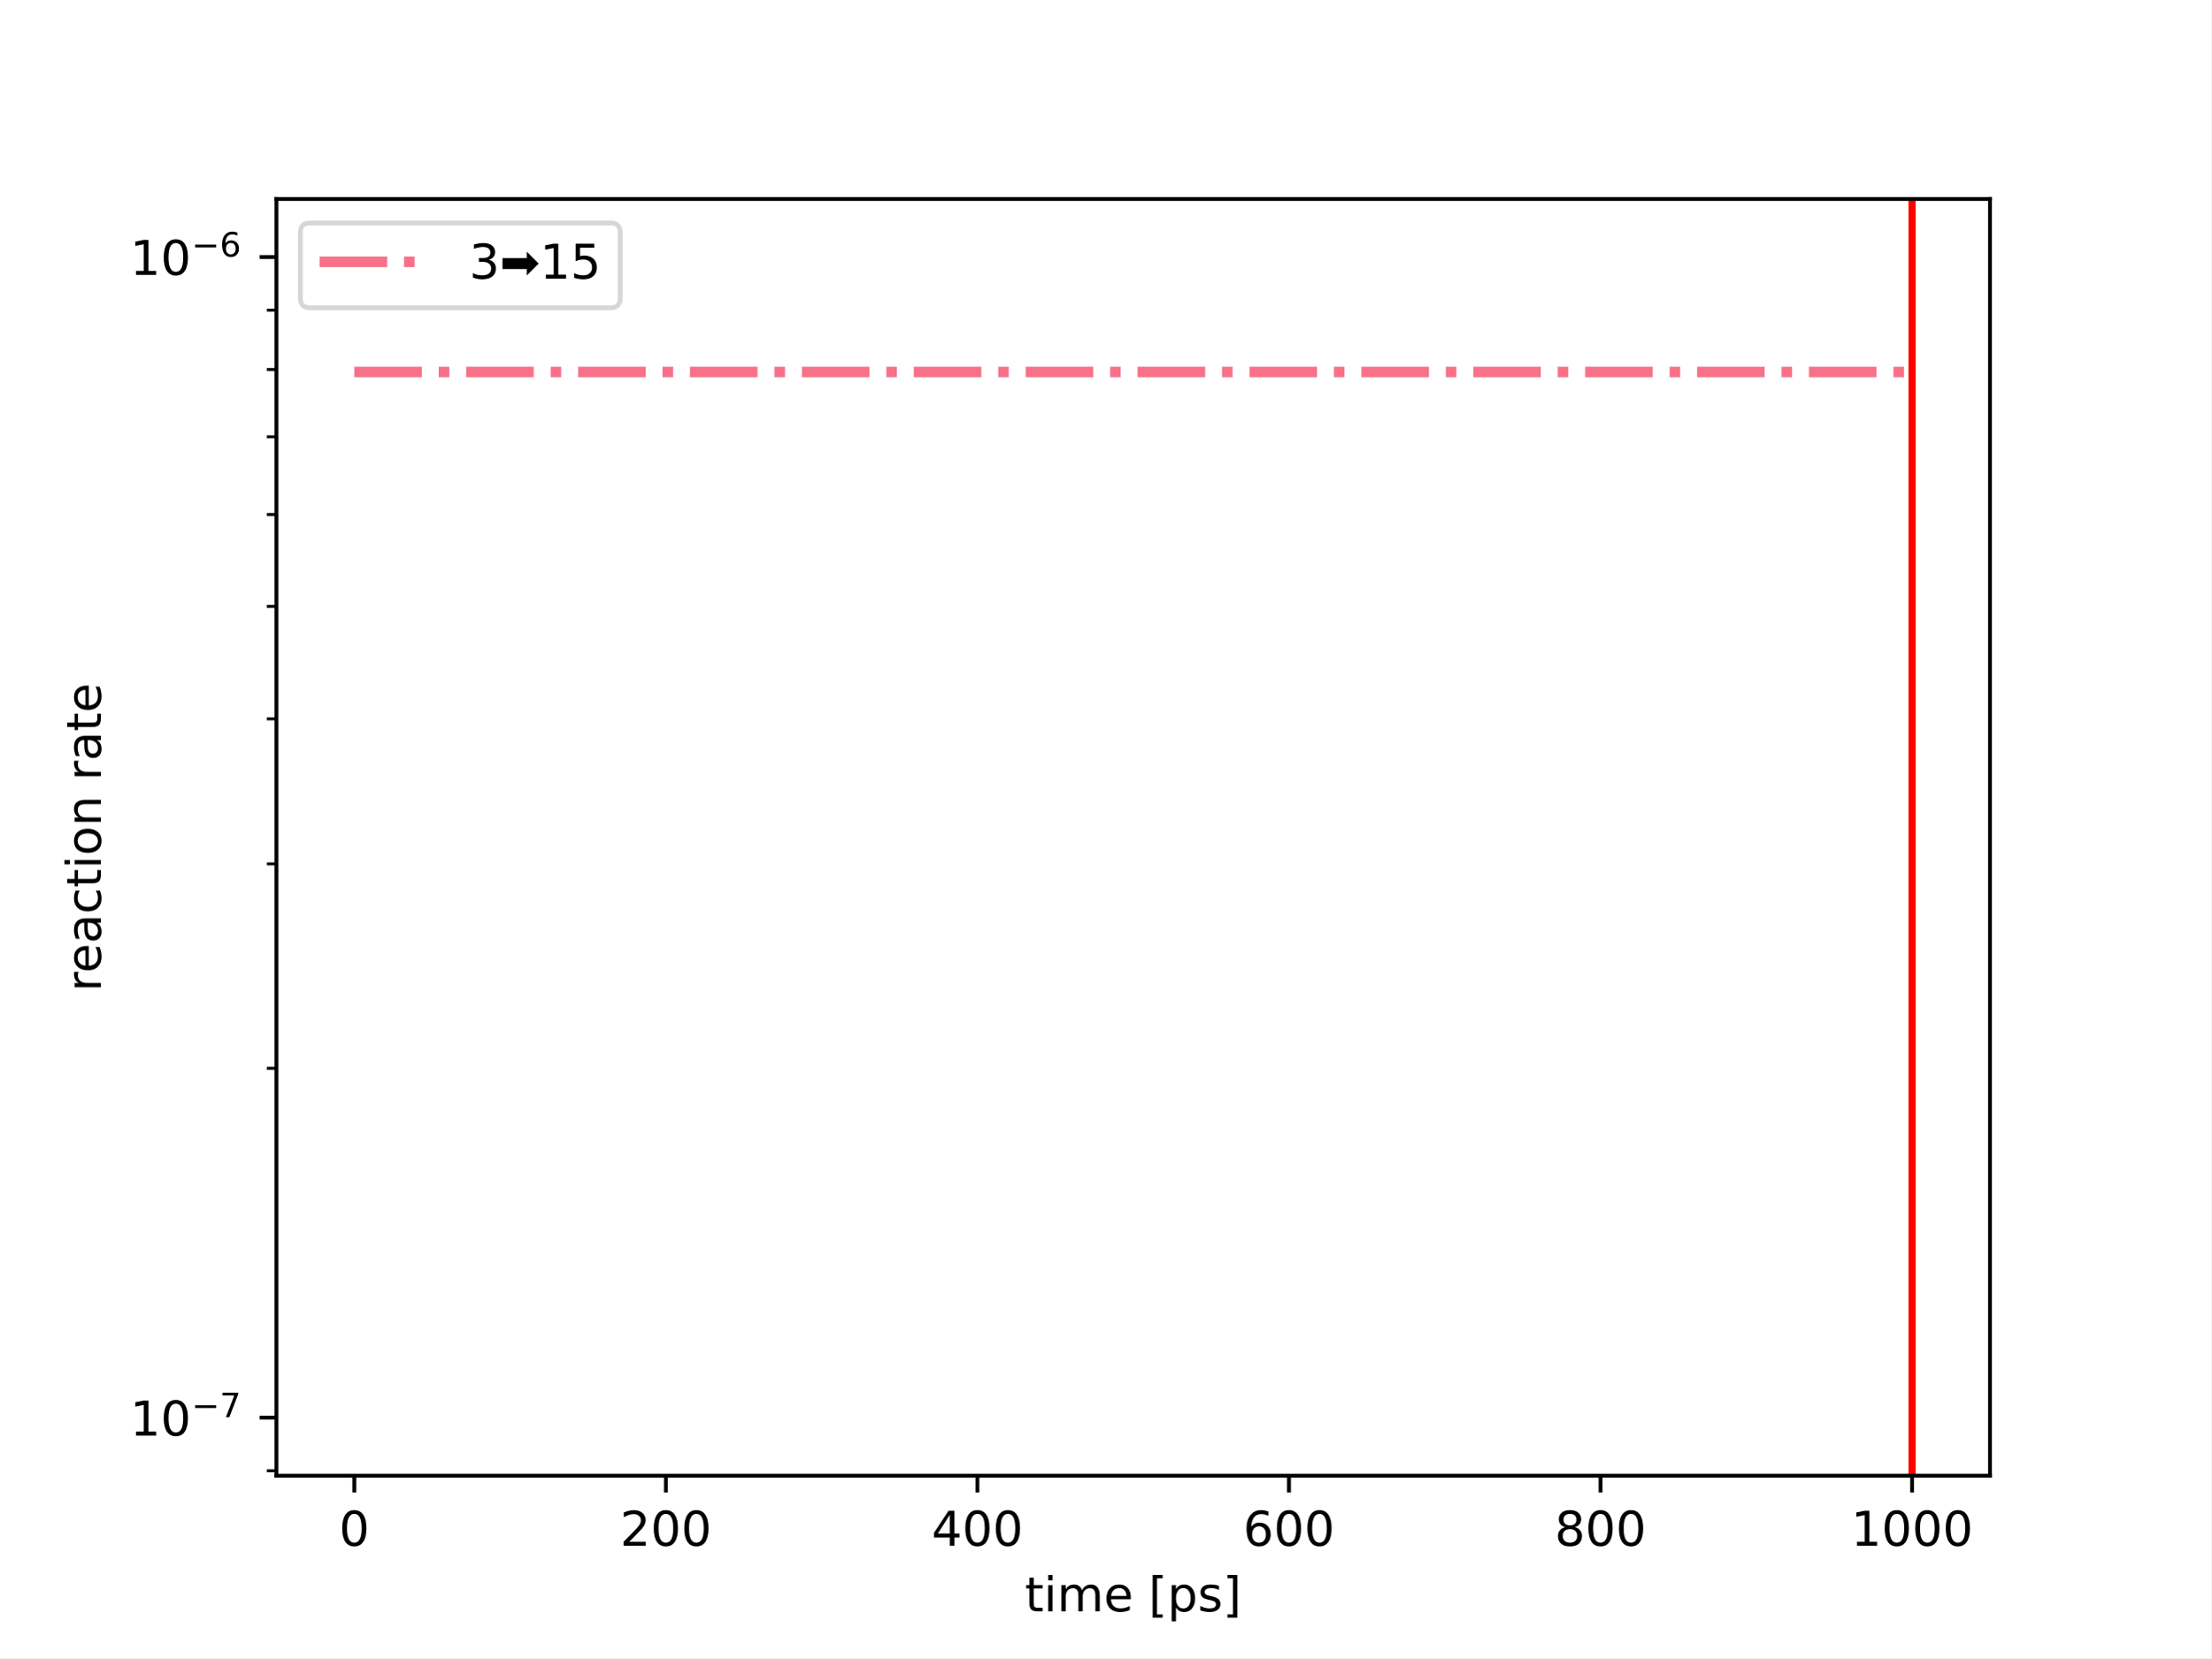
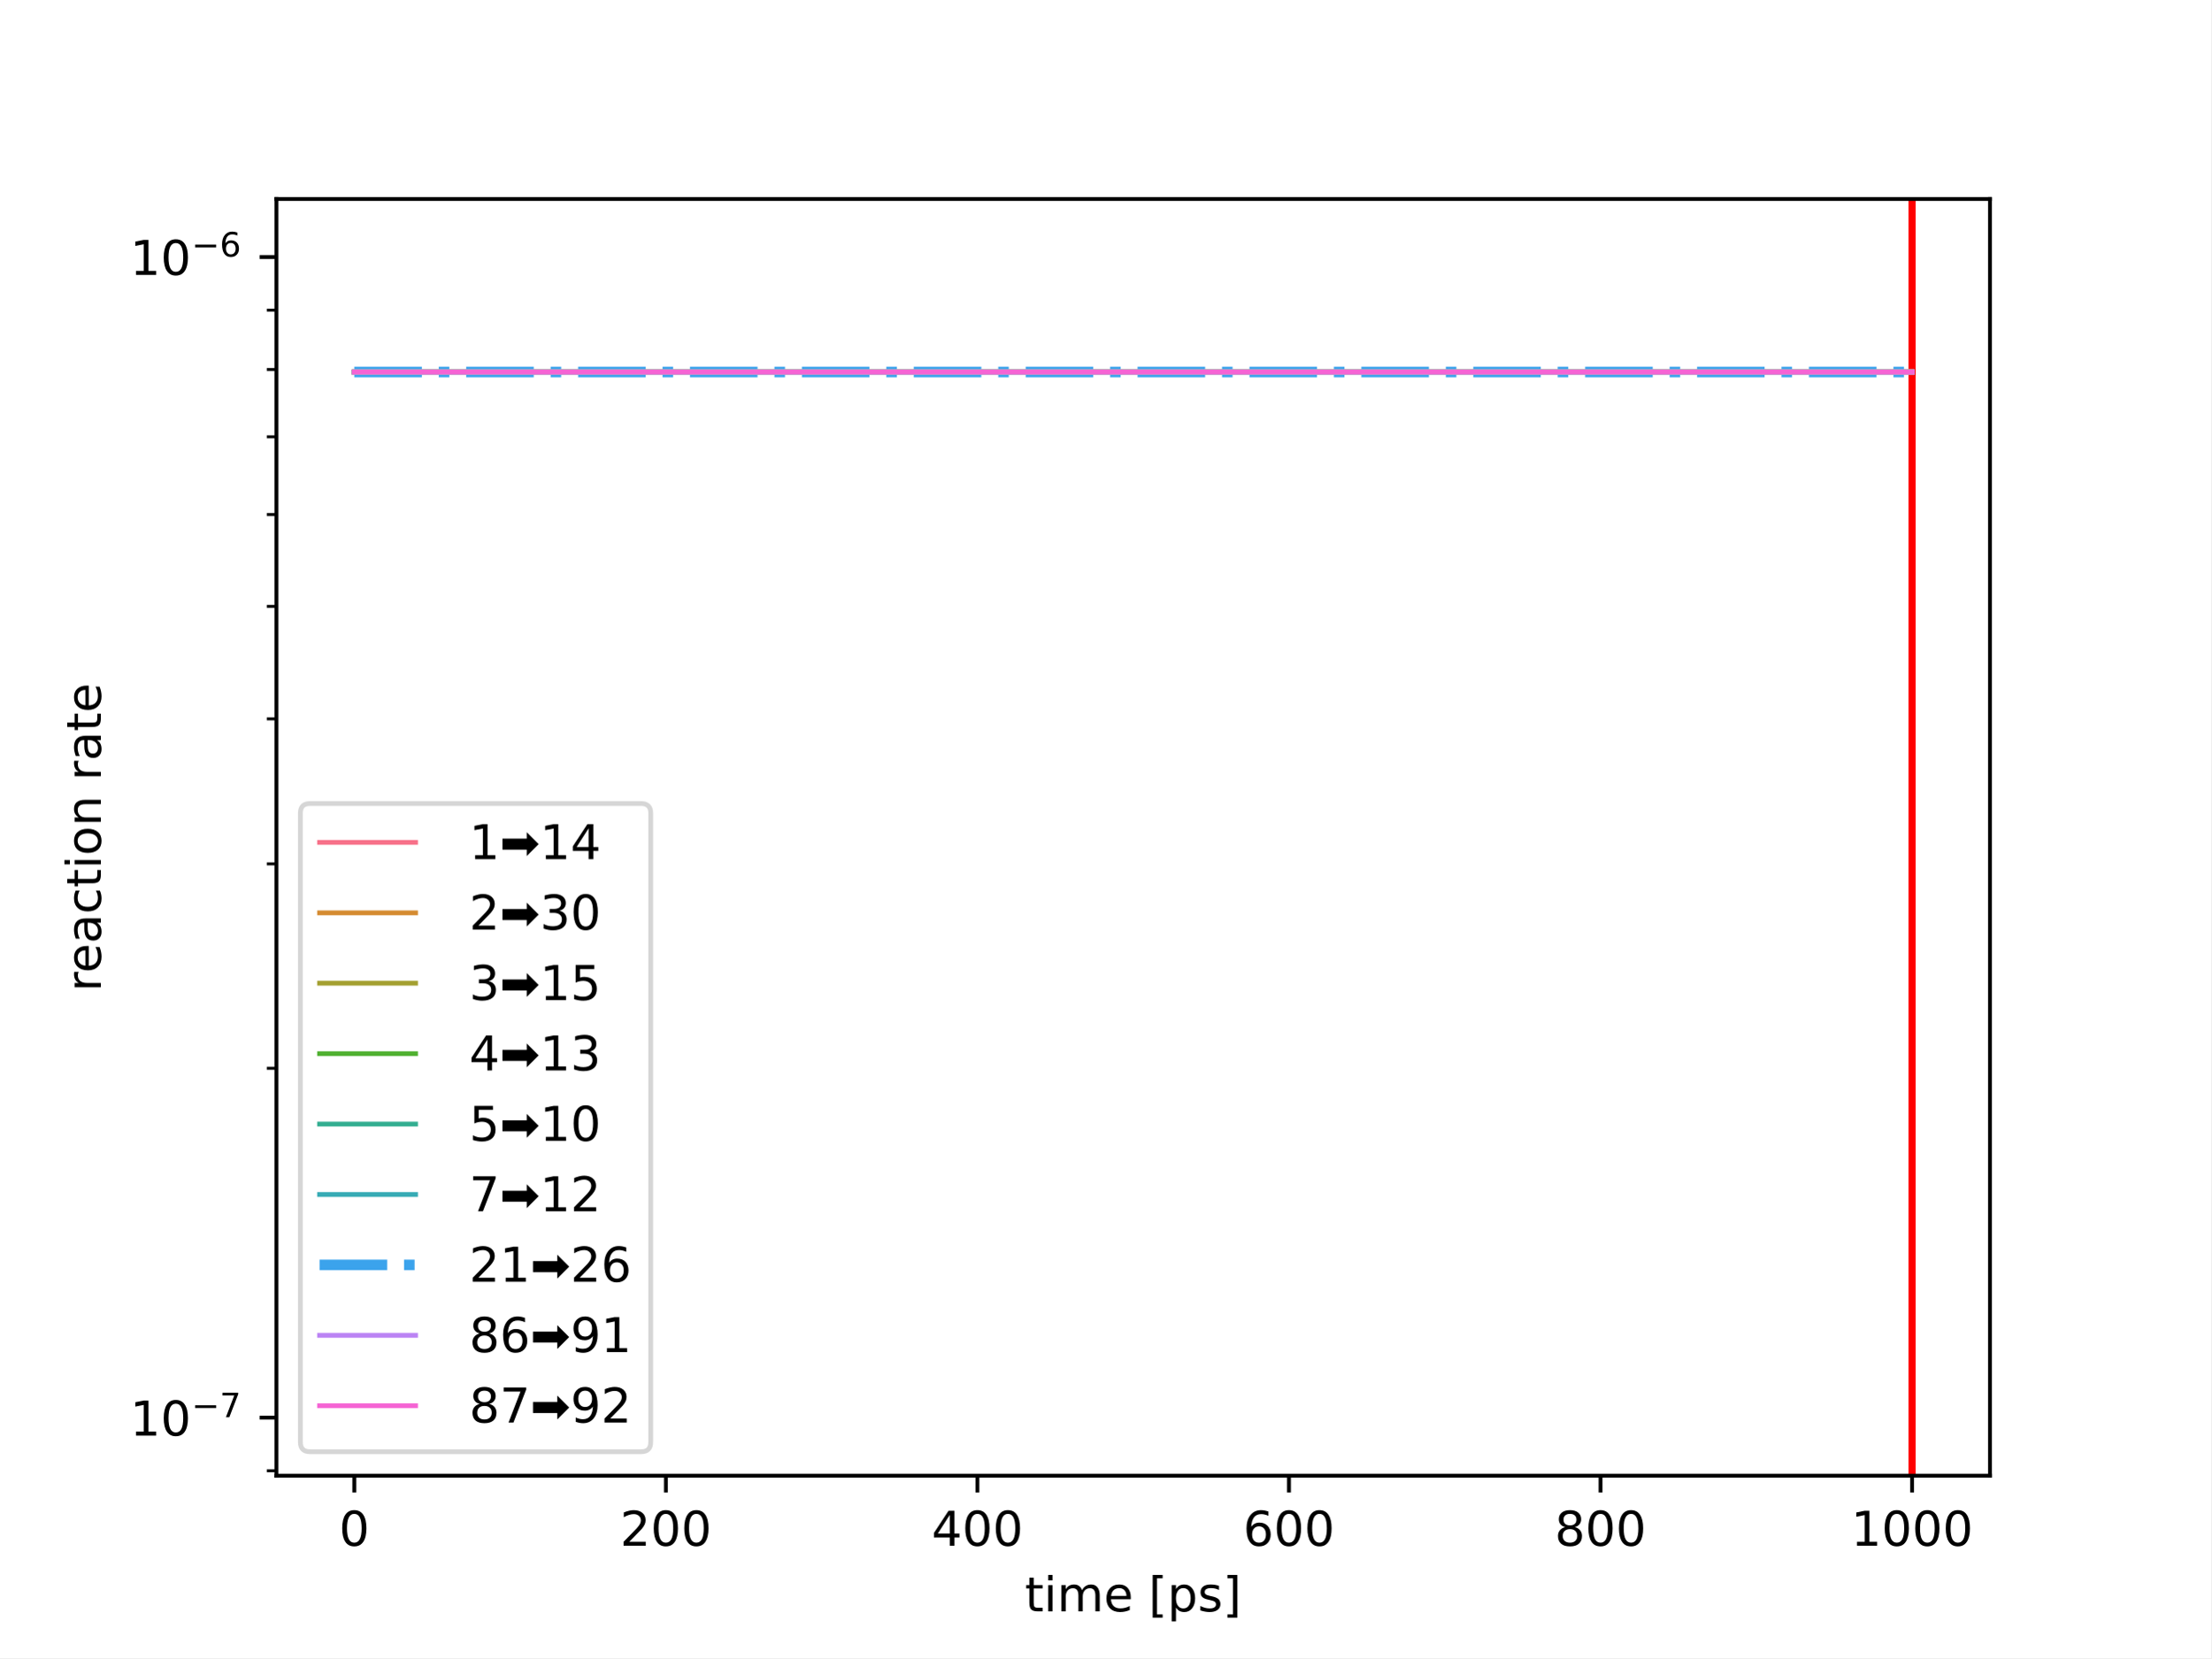
<svg xmlns="http://www.w3.org/2000/svg" xmlns:xlink="http://www.w3.org/1999/xlink" width="460.8pt" height="345.6pt" viewBox="0 0 460.8 345.6" version="1.1">
  <defs>
    <style type="text/css">*{stroke-linejoin: round; stroke-linecap: butt}</style>
  </defs>
  <g id="figure_1">
    <g id="patch_1">
      <path d="M 0 345.6  L 460.8 345.6  L 460.8 0  L 0 0  z " style="fill: #ffffff" />
    </g>
    <g id="axes_1">
      <g id="patch_2">
        <path d="M 57.6 307.584  L 414.72 307.584  L 414.72 41.472  L 57.6 41.472  z " style="fill: #ffffff" />
      </g>
      <g id="matplotlib.axis_1">
        <g id="xtick_1">
          <g id="line2d_1">
            <defs>
-               <path id="m9e61a67ea8" d="M 0 0  L 0 3.5  " style="stroke: #000000; stroke-width: 0.8" />
-             </defs>
-             <g>
-               <use xlink:href="#m9e61a67ea8" x="73.833" y="307.584" style="stroke: #000000; stroke-width: 0.8" />
+               <path id="m4d1b1541b7" d="M 0 0  L 0 3.5  " style="stroke: #000000; stroke-width: 0.8" />
+             </defs>
+             <g>
+               <use xlink:href="#m4d1b1541b7" x="73.833" y="307.584" style="stroke: #000000; stroke-width: 0.8" />
            </g>
          </g>
          <g id="text_1">
            <g transform="translate(70.65148 322.1824) scale(0.1 -0.1)">
              <defs>
                <path id="DejaVuSans-30" d="M 2034 4250  Q 1547 4250 1301 3770  Q 1056 3291 1056 2328  Q 1056 1369 1301 889  Q 1547 409 2034 409  Q 2525 409 2770 889  Q 3016 1369 3016 2328  Q 3016 3291 2770 3770  Q 2525 4250 2034 4250  z M 2034 4750  Q 2819 4750 3233 4129  Q 3647 3509 3647 2328  Q 3647 1150 3233 529  Q 2819 -91 2034 -91  Q 1250 -91 836 529  Q 422 1150 422 2328  Q 422 3509 836 4129  Q 1250 4750 2034 4750  z " transform="scale(0.015625)" />
              </defs>
              <use xlink:href="#DejaVuSans-30" />
            </g>
          </g>
        </g>
        <g id="xtick_2">
          <g id="line2d_2">
            <g>
-               <use xlink:href="#m9e61a67ea8" x="138.764" y="307.584" style="stroke: #000000; stroke-width: 0.8" />
+               <use xlink:href="#m4d1b1541b7" x="138.764" y="307.584" style="stroke: #000000; stroke-width: 0.8" />
            </g>
          </g>
          <g id="text_2">
            <g transform="translate(129.2199 322.1824) scale(0.1 -0.1)">
              <defs>
                <path id="DejaVuSans-32" d="M 1228 531  L 3431 531  L 3431 0  L 469 0  L 469 531  Q 828 903 1448 1529  Q 2069 2156 2228 2338  Q 2531 2678 2651 2914  Q 2772 3150 2772 3378  Q 2772 3750 2511 3984  Q 2250 4219 1831 4219  Q 1534 4219 1204 4116  Q 875 4013 500 3803  L 500 4441  Q 881 4594 1212 4672  Q 1544 4750 1819 4750  Q 2544 4750 2975 4387  Q 3406 4025 3406 3419  Q 3406 3131 3298 2873  Q 3191 2616 2906 2266  Q 2828 2175 2409 1742  Q 1991 1309 1228 531  z " transform="scale(0.015625)" />
              </defs>
              <use xlink:href="#DejaVuSans-32" />
              <use xlink:href="#DejaVuSans-30" x="63.623" />
              <use xlink:href="#DejaVuSans-30" x="127.246" />
            </g>
          </g>
        </g>
        <g id="xtick_3">
          <g id="line2d_3">
            <g>
-               <use xlink:href="#m9e61a67ea8" x="203.695" y="307.584" style="stroke: #000000; stroke-width: 0.8" />
+               <use xlink:href="#m4d1b1541b7" x="203.695" y="307.584" style="stroke: #000000; stroke-width: 0.8" />
            </g>
          </g>
          <g id="text_3">
            <g transform="translate(194.1508 322.1824) scale(0.1 -0.1)">
              <defs>
                <path id="DejaVuSans-34" d="M 2419 4116  L 825 1625  L 2419 1625  L 2419 4116  z M 2253 4666  L 3047 4666  L 3047 1625  L 3713 1625  L 3713 1100  L 3047 1100  L 3047 0  L 2419 0  L 2419 1100  L 313 1100  L 313 1709  L 2253 4666  z " transform="scale(0.015625)" />
              </defs>
              <use xlink:href="#DejaVuSans-34" />
              <use xlink:href="#DejaVuSans-30" x="63.623" />
              <use xlink:href="#DejaVuSans-30" x="127.246" />
            </g>
          </g>
        </g>
        <g id="xtick_4">
          <g id="line2d_4">
            <g>
-               <use xlink:href="#m9e61a67ea8" x="268.625" y="307.584" style="stroke: #000000; stroke-width: 0.8" />
+               <use xlink:href="#m4d1b1541b7" x="268.625" y="307.584" style="stroke: #000000; stroke-width: 0.8" />
            </g>
          </g>
          <g id="text_4">
            <g transform="translate(259.0817 322.1824) scale(0.1 -0.1)">
              <defs>
                <path id="DejaVuSans-36" d="M 2113 2584  Q 1688 2584 1439 2293  Q 1191 2003 1191 1497  Q 1191 994 1439 701  Q 1688 409 2113 409  Q 2538 409 2786 701  Q 3034 994 3034 1497  Q 3034 2003 2786 2293  Q 2538 2584 2113 2584  z M 3366 4563  L 3366 3988  Q 3128 4100 2886 4159  Q 2644 4219 2406 4219  Q 1781 4219 1451 3797  Q 1122 3375 1075 2522  Q 1259 2794 1537 2939  Q 1816 3084 2150 3084  Q 2853 3084 3261 2657  Q 3669 2231 3669 1497  Q 3669 778 3244 343  Q 2819 -91 2113 -91  Q 1303 -91 875 529  Q 447 1150 447 2328  Q 447 3434 972 4092  Q 1497 4750 2381 4750  Q 2619 4750 2861 4703  Q 3103 4656 3366 4563  z " transform="scale(0.015625)" />
              </defs>
              <use xlink:href="#DejaVuSans-36" />
              <use xlink:href="#DejaVuSans-30" x="63.623" />
              <use xlink:href="#DejaVuSans-30" x="127.246" />
            </g>
          </g>
        </g>
        <g id="xtick_5">
          <g id="line2d_5">
            <g>
-               <use xlink:href="#m9e61a67ea8" x="333.556" y="307.584" style="stroke: #000000; stroke-width: 0.8" />
+               <use xlink:href="#m4d1b1541b7" x="333.556" y="307.584" style="stroke: #000000; stroke-width: 0.8" />
            </g>
          </g>
          <g id="text_5">
            <g transform="translate(324.0126 322.1824) scale(0.1 -0.1)">
              <defs>
                <path id="DejaVuSans-38" d="M 2034 2216  Q 1584 2216 1326 1975  Q 1069 1734 1069 1313  Q 1069 891 1326 650  Q 1584 409 2034 409  Q 2484 409 2743 651  Q 3003 894 3003 1313  Q 3003 1734 2745 1975  Q 2488 2216 2034 2216  z M 1403 2484  Q 997 2584 770 2862  Q 544 3141 544 3541  Q 544 4100 942 4425  Q 1341 4750 2034 4750  Q 2731 4750 3128 4425  Q 3525 4100 3525 3541  Q 3525 3141 3298 2862  Q 3072 2584 2669 2484  Q 3125 2378 3379 2068  Q 3634 1759 3634 1313  Q 3634 634 3220 271  Q 2806 -91 2034 -91  Q 1263 -91 848 271  Q 434 634 434 1313  Q 434 1759 690 2068  Q 947 2378 1403 2484  z M 1172 3481  Q 1172 3119 1398 2916  Q 1625 2713 2034 2713  Q 2441 2713 2670 2916  Q 2900 3119 2900 3481  Q 2900 3844 2670 4047  Q 2441 4250 2034 4250  Q 1625 4250 1398 4047  Q 1172 3844 1172 3481  z " transform="scale(0.015625)" />
              </defs>
              <use xlink:href="#DejaVuSans-38" />
              <use xlink:href="#DejaVuSans-30" x="63.623" />
              <use xlink:href="#DejaVuSans-30" x="127.246" />
            </g>
          </g>
        </g>
        <g id="xtick_6">
          <g id="line2d_6">
            <g>
-               <use xlink:href="#m9e61a67ea8" x="398.487" y="307.584" style="stroke: #000000; stroke-width: 0.8" />
+               <use xlink:href="#m4d1b1541b7" x="398.487" y="307.584" style="stroke: #000000; stroke-width: 0.8" />
            </g>
          </g>
          <g id="text_6">
            <g transform="translate(385.7623 322.1824) scale(0.1 -0.1)">
              <defs>
                <path id="DejaVuSans-31" d="M 794 531  L 1825 531  L 1825 4091  L 703 3866  L 703 4441  L 1819 4666  L 2450 4666  L 2450 531  L 3481 531  L 3481 0  L 794 0  L 794 531  z " transform="scale(0.015625)" />
              </defs>
              <use xlink:href="#DejaVuSans-31" />
              <use xlink:href="#DejaVuSans-30" x="63.623" />
              <use xlink:href="#DejaVuSans-30" x="127.246" />
              <use xlink:href="#DejaVuSans-30" x="190.869" />
            </g>
          </g>
        </g>
        <g id="text_7">
          <g transform="translate(213.5944 335.8606) scale(0.1 -0.1)">
            <defs>
              <path id="DejaVuSans-74" d="M 1172 4494  L 1172 3500  L 2356 3500  L 2356 3053  L 1172 3053  L 1172 1153  Q 1172 725 1289 603  Q 1406 481 1766 481  L 2356 481  L 2356 0  L 1766 0  Q 1100 0 847 248  Q 594 497 594 1153  L 594 3053  L 172 3053  L 172 3500  L 594 3500  L 594 4494  L 1172 4494  z " transform="scale(0.015625)" />
              <path id="DejaVuSans-69" d="M 603 3500  L 1178 3500  L 1178 0  L 603 0  L 603 3500  z M 603 4863  L 1178 4863  L 1178 4134  L 603 4134  L 603 4863  z " transform="scale(0.015625)" />
              <path id="DejaVuSans-6d" d="M 3328 2828  Q 3544 3216 3844 3400  Q 4144 3584 4550 3584  Q 5097 3584 5394 3201  Q 5691 2819 5691 2113  L 5691 0  L 5113 0  L 5113 2094  Q 5113 2597 4934 2840  Q 4756 3084 4391 3084  Q 3944 3084 3684 2787  Q 3425 2491 3425 1978  L 3425 0  L 2847 0  L 2847 2094  Q 2847 2600 2669 2842  Q 2491 3084 2119 3084  Q 1678 3084 1418 2786  Q 1159 2488 1159 1978  L 1159 0  L 581 0  L 581 3500  L 1159 3500  L 1159 2956  Q 1356 3278 1631 3431  Q 1906 3584 2284 3584  Q 2666 3584 2933 3390  Q 3200 3197 3328 2828  z " transform="scale(0.015625)" />
              <path id="DejaVuSans-65" d="M 3597 1894  L 3597 1613  L 953 1613  Q 991 1019 1311 708  Q 1631 397 2203 397  Q 2534 397 2845 478  Q 3156 559 3463 722  L 3463 178  Q 3153 47 2828 -22  Q 2503 -91 2169 -91  Q 1331 -91 842 396  Q 353 884 353 1716  Q 353 2575 817 3079  Q 1281 3584 2069 3584  Q 2775 3584 3186 3129  Q 3597 2675 3597 1894  z M 3022 2063  Q 3016 2534 2758 2815  Q 2500 3097 2075 3097  Q 1594 3097 1305 2825  Q 1016 2553 972 2059  L 3022 2063  z " transform="scale(0.015625)" />
              <path id="DejaVuSans-20" transform="scale(0.015625)" />
              <path id="DejaVuSans-5b" d="M 550 4863  L 1875 4863  L 1875 4416  L 1125 4416  L 1125 -397  L 1875 -397  L 1875 -844  L 550 -844  L 550 4863  z " transform="scale(0.015625)" />
              <path id="DejaVuSans-70" d="M 1159 525  L 1159 -1331  L 581 -1331  L 581 3500  L 1159 3500  L 1159 2969  Q 1341 3281 1617 3432  Q 1894 3584 2278 3584  Q 2916 3584 3314 3078  Q 3713 2572 3713 1747  Q 3713 922 3314 415  Q 2916 -91 2278 -91  Q 1894 -91 1617 61  Q 1341 213 1159 525  z M 3116 1747  Q 3116 2381 2855 2742  Q 2594 3103 2138 3103  Q 1681 3103 1420 2742  Q 1159 2381 1159 1747  Q 1159 1113 1420 752  Q 1681 391 2138 391  Q 2594 391 2855 752  Q 3116 1113 3116 1747  z " transform="scale(0.015625)" />
              <path id="DejaVuSans-73" d="M 2834 3397  L 2834 2853  Q 2591 2978 2328 3040  Q 2066 3103 1784 3103  Q 1356 3103 1142 2972  Q 928 2841 928 2578  Q 928 2378 1081 2264  Q 1234 2150 1697 2047  L 1894 2003  Q 2506 1872 2764 1633  Q 3022 1394 3022 966  Q 3022 478 2636 193  Q 2250 -91 1575 -91  Q 1294 -91 989 -36  Q 684 19 347 128  L 347 722  Q 666 556 975 473  Q 1284 391 1588 391  Q 1994 391 2212 530  Q 2431 669 2431 922  Q 2431 1156 2273 1281  Q 2116 1406 1581 1522  L 1381 1569  Q 847 1681 609 1914  Q 372 2147 372 2553  Q 372 3047 722 3315  Q 1072 3584 1716 3584  Q 2034 3584 2315 3537  Q 2597 3491 2834 3397  z " transform="scale(0.015625)" />
              <path id="DejaVuSans-5d" d="M 1947 4863  L 1947 -844  L 622 -844  L 622 -397  L 1369 -397  L 1369 4416  L 622 4416  L 622 4863  L 1947 4863  z " transform="scale(0.015625)" />
            </defs>
            <use xlink:href="#DejaVuSans-74" />
            <use xlink:href="#DejaVuSans-69" x="39.209" />
            <use xlink:href="#DejaVuSans-6d" x="66.992" />
            <use xlink:href="#DejaVuSans-65" x="164.404" />
            <use xlink:href="#DejaVuSans-20" x="225.928" />
            <use xlink:href="#DejaVuSans-5b" x="257.715" />
            <use xlink:href="#DejaVuSans-70" x="296.729" />
            <use xlink:href="#DejaVuSans-73" x="360.205" />
            <use xlink:href="#DejaVuSans-5d" x="412.305" />
          </g>
        </g>
      </g>
      <g id="matplotlib.axis_2">
        <g id="ytick_1">
          <g id="line2d_7">
            <defs>
-               <path id="m6cdfa44622" d="M 0 0  L -3.5 0  " style="stroke: #000000; stroke-width: 0.8" />
-             </defs>
-             <g>
-               <use xlink:href="#m6cdfa44622" x="57.6" y="295.488" style="stroke: #000000; stroke-width: 0.8" />
+               <path id="m9e77650ca7" d="M 0 0  L -3.5 0  " style="stroke: #000000; stroke-width: 0.8" />
+             </defs>
+             <g>
+               <use xlink:href="#m9e77650ca7" x="57.6" y="295.488" style="stroke: #000000; stroke-width: 0.8" />
            </g>
          </g>
          <g id="text_8">
            <g transform="translate(27.1 299.2872) scale(0.1 -0.1)">
              <defs>
                <path id="DejaVuSans-2212" d="M 678 2272  L 4684 2272  L 4684 1741  L 678 1741  L 678 2272  z " transform="scale(0.015625)" />
                <path id="DejaVuSans-37" d="M 525 4666  L 3525 4666  L 3525 4397  L 1831 0  L 1172 0  L 2766 4134  L 525 4134  L 525 4666  z " transform="scale(0.015625)" />
              </defs>
              <use xlink:href="#DejaVuSans-31" transform="translate(0 0.684375)" />
              <use xlink:href="#DejaVuSans-30" transform="translate(63.62305 0.684375)" />
              <use xlink:href="#DejaVuSans-2212" transform="translate(128.2031 38.96563) scale(0.7)" />
              <use xlink:href="#DejaVuSans-37" transform="translate(186.8555 38.96563) scale(0.7)" />
            </g>
          </g>
        </g>
        <g id="ytick_2">
          <g id="line2d_8">
            <g>
-               <use xlink:href="#m6cdfa44622" x="57.6" y="53.568" style="stroke: #000000; stroke-width: 0.8" />
+               <use xlink:href="#m9e77650ca7" x="57.6" y="53.568" style="stroke: #000000; stroke-width: 0.8" />
            </g>
          </g>
          <g id="text_9">
            <g transform="translate(27.1 57.36722) scale(0.1 -0.1)">
              <use xlink:href="#DejaVuSans-31" transform="translate(0 0.765625)" />
              <use xlink:href="#DejaVuSans-30" transform="translate(63.62305 0.765625)" />
              <use xlink:href="#DejaVuSans-2212" transform="translate(128.2031 39.04688) scale(0.7)" />
              <use xlink:href="#DejaVuSans-36" transform="translate(186.8555 39.04688) scale(0.7)" />
            </g>
          </g>
        </g>
        <g id="ytick_3">
          <g id="line2d_9">
            <defs>
-               <path id="m84ebb4e726" d="M 0 0  L -2 0  " style="stroke: #000000; stroke-width: 0.6" />
-             </defs>
-             <g>
-               <use xlink:href="#m84ebb4e726" x="57.6" y="306.558" style="stroke: #000000; stroke-width: 0.6" />
+               <path id="mbdded9f722" d="M 0 0  L -2 0  " style="stroke: #000000; stroke-width: 0.6" />
+             </defs>
+             <g>
+               <use xlink:href="#mbdded9f722" x="57.6" y="306.558" style="stroke: #000000; stroke-width: 0.6" />
            </g>
          </g>
        </g>
        <g id="ytick_4">
          <g id="line2d_10">
            <g>
-               <use xlink:href="#m84ebb4e726" x="57.6" y="222.663" style="stroke: #000000; stroke-width: 0.6" />
+               <use xlink:href="#mbdded9f722" x="57.6" y="222.663" style="stroke: #000000; stroke-width: 0.6" />
            </g>
          </g>
        </g>
        <g id="ytick_5">
          <g id="line2d_11">
            <g>
-               <use xlink:href="#m84ebb4e726" x="57.6" y="180.063" style="stroke: #000000; stroke-width: 0.6" />
+               <use xlink:href="#mbdded9f722" x="57.6" y="180.063" style="stroke: #000000; stroke-width: 0.6" />
            </g>
          </g>
        </g>
        <g id="ytick_6">
          <g id="line2d_12">
            <g>
-               <use xlink:href="#m84ebb4e726" x="57.6" y="149.838" style="stroke: #000000; stroke-width: 0.6" />
+               <use xlink:href="#mbdded9f722" x="57.6" y="149.838" style="stroke: #000000; stroke-width: 0.6" />
            </g>
          </g>
        </g>
        <g id="ytick_7">
          <g id="line2d_13">
            <g>
-               <use xlink:href="#m84ebb4e726" x="57.6" y="126.393" style="stroke: #000000; stroke-width: 0.6" />
+               <use xlink:href="#mbdded9f722" x="57.6" y="126.393" style="stroke: #000000; stroke-width: 0.6" />
            </g>
          </g>
        </g>
        <g id="ytick_8">
          <g id="line2d_14">
            <g>
-               <use xlink:href="#m84ebb4e726" x="57.6" y="107.238" style="stroke: #000000; stroke-width: 0.6" />
+               <use xlink:href="#mbdded9f722" x="57.6" y="107.238" style="stroke: #000000; stroke-width: 0.6" />
            </g>
          </g>
        </g>
        <g id="ytick_9">
          <g id="line2d_15">
            <g>
-               <use xlink:href="#m84ebb4e726" x="57.6" y="91.042" style="stroke: #000000; stroke-width: 0.6" />
+               <use xlink:href="#mbdded9f722" x="57.6" y="91.042" style="stroke: #000000; stroke-width: 0.6" />
            </g>
          </g>
        </g>
        <g id="ytick_10">
          <g id="line2d_16">
            <g>
-               <use xlink:href="#m84ebb4e726" x="57.6" y="77.012" style="stroke: #000000; stroke-width: 0.6" />
+               <use xlink:href="#mbdded9f722" x="57.6" y="77.012" style="stroke: #000000; stroke-width: 0.6" />
            </g>
          </g>
        </g>
        <g id="ytick_11">
          <g id="line2d_17">
            <g>
-               <use xlink:href="#m84ebb4e726" x="57.6" y="64.638" style="stroke: #000000; stroke-width: 0.6" />
+               <use xlink:href="#mbdded9f722" x="57.6" y="64.638" style="stroke: #000000; stroke-width: 0.6" />
            </g>
          </g>
        </g>
        <g id="text_10">
          <g transform="translate(21.02031 206.6835) rotate(-90) scale(0.1 -0.1)">
            <defs>
              <path id="DejaVuSans-72" d="M 2631 2963  Q 2534 3019 2420 3045  Q 2306 3072 2169 3072  Q 1681 3072 1420 2755  Q 1159 2438 1159 1844  L 1159 0  L 581 0  L 581 3500  L 1159 3500  L 1159 2956  Q 1341 3275 1631 3429  Q 1922 3584 2338 3584  Q 2397 3584 2469 3576  Q 2541 3569 2628 3553  L 2631 2963  z " transform="scale(0.015625)" />
              <path id="DejaVuSans-61" d="M 2194 1759  Q 1497 1759 1228 1600  Q 959 1441 959 1056  Q 959 750 1161 570  Q 1363 391 1709 391  Q 2188 391 2477 730  Q 2766 1069 2766 1631  L 2766 1759  L 2194 1759  z M 3341 1997  L 3341 0  L 2766 0  L 2766 531  Q 2569 213 2275 61  Q 1981 -91 1556 -91  Q 1019 -91 701 211  Q 384 513 384 1019  Q 384 1609 779 1909  Q 1175 2209 1959 2209  L 2766 2209  L 2766 2266  Q 2766 2663 2505 2880  Q 2244 3097 1772 3097  Q 1472 3097 1187 3025  Q 903 2953 641 2809  L 641 3341  Q 956 3463 1253 3523  Q 1550 3584 1831 3584  Q 2591 3584 2966 3190  Q 3341 2797 3341 1997  z " transform="scale(0.015625)" />
              <path id="DejaVuSans-63" d="M 3122 3366  L 3122 2828  Q 2878 2963 2633 3030  Q 2388 3097 2138 3097  Q 1578 3097 1268 2742  Q 959 2388 959 1747  Q 959 1106 1268 751  Q 1578 397 2138 397  Q 2388 397 2633 464  Q 2878 531 3122 666  L 3122 134  Q 2881 22 2623 -34  Q 2366 -91 2075 -91  Q 1284 -91 818 406  Q 353 903 353 1747  Q 353 2603 823 3093  Q 1294 3584 2113 3584  Q 2378 3584 2631 3529  Q 2884 3475 3122 3366  z " transform="scale(0.015625)" />
              <path id="DejaVuSans-6f" d="M 1959 3097  Q 1497 3097 1228 2736  Q 959 2375 959 1747  Q 959 1119 1226 758  Q 1494 397 1959 397  Q 2419 397 2687 759  Q 2956 1122 2956 1747  Q 2956 2369 2687 2733  Q 2419 3097 1959 3097  z M 1959 3584  Q 2709 3584 3137 3096  Q 3566 2609 3566 1747  Q 3566 888 3137 398  Q 2709 -91 1959 -91  Q 1206 -91 779 398  Q 353 888 353 1747  Q 353 2609 779 3096  Q 1206 3584 1959 3584  z " transform="scale(0.015625)" />
              <path id="DejaVuSans-6e" d="M 3513 2113  L 3513 0  L 2938 0  L 2938 2094  Q 2938 2591 2744 2837  Q 2550 3084 2163 3084  Q 1697 3084 1428 2787  Q 1159 2491 1159 1978  L 1159 0  L 581 0  L 581 3500  L 1159 3500  L 1159 2956  Q 1366 3272 1645 3428  Q 1925 3584 2291 3584  Q 2894 3584 3203 3211  Q 3513 2838 3513 2113  z " transform="scale(0.015625)" />
            </defs>
            <use xlink:href="#DejaVuSans-72" />
            <use xlink:href="#DejaVuSans-65" x="38.863" />
            <use xlink:href="#DejaVuSans-61" x="100.387" />
            <use xlink:href="#DejaVuSans-63" x="161.666" />
            <use xlink:href="#DejaVuSans-74" x="216.646" />
            <use xlink:href="#DejaVuSans-69" x="255.855" />
            <use xlink:href="#DejaVuSans-6f" x="283.639" />
            <use xlink:href="#DejaVuSans-6e" x="344.82" />
            <use xlink:href="#DejaVuSans-20" x="408.199" />
            <use xlink:href="#DejaVuSans-72" x="439.986" />
            <use xlink:href="#DejaVuSans-61" x="481.1" />
            <use xlink:href="#DejaVuSans-74" x="542.379" />
            <use xlink:href="#DejaVuSans-65" x="581.588" />
          </g>
        </g>
      </g>
      <g id="line2d_18">
-         <path d="M 398.487 307.584  L 398.487 41.472  " clip-path="url(#pf19604dcdf)" style="fill: none; stroke: #ff0000; stroke-width: 1.5; stroke-linecap: square" />
+         <path d="M 398.487 307.584  L 398.487 41.472  " clip-path="url(#p6e4827cb23)" style="fill: none; stroke: #ff0000; stroke-width: 1.5; stroke-linecap: square" />
      </g>
      <g id="line2d_19">
-         <path d="M 73.833 77.529  L 398.487 77.529  " clip-path="url(#pf19604dcdf)" style="fill: none; stroke-dasharray: 14.08,3.52,2.2,3.52; stroke-dashoffset: 0; stroke: #f77189; stroke-width: 2.2" />
+         <path d="M 73.833 77.529  L 398.487 77.529  " clip-path="url(#p6e4827cb23)" style="fill: none; stroke: #b2b2b2; stroke-linecap: square" />
+       </g>
+       <g id="line2d_20">
+         <path d="M 73.833 77.529  L 398.487 77.529  " clip-path="url(#p6e4827cb23)" style="fill: none; stroke: #f77189; stroke-linecap: square" />
+       </g>
+       <g id="line2d_21">
+         <path d="M 73.833 77.529  L 398.487 77.529  " clip-path="url(#p6e4827cb23)" style="fill: none; stroke: #d58c32; stroke-linecap: square" />
+       </g>
+       <g id="line2d_22">
+         <path d="M 73.833 77.529  L 398.487 77.529  " clip-path="url(#p6e4827cb23)" style="fill: none; stroke: #a4a031; stroke-linecap: square" />
+       </g>
+       <g id="line2d_23">
+         <path d="M 73.833 77.529  L 398.487 77.529  " clip-path="url(#p6e4827cb23)" style="fill: none; stroke: #50b131; stroke-linecap: square" />
+       </g>
+       <g id="line2d_24">
+         <path d="M 73.833 77.529  L 398.487 77.529  " clip-path="url(#p6e4827cb23)" style="fill: none; stroke: #34ae91; stroke-linecap: square" />
+       </g>
+       <g id="line2d_25">
+         <path d="M 73.833 77.529  L 398.487 77.529  " clip-path="url(#p6e4827cb23)" style="fill: none; stroke: #37abb5; stroke-linecap: square" />
+       </g>
+       <g id="line2d_26">
+         <path d="M 73.833 77.529  L 398.487 77.529  " clip-path="url(#p6e4827cb23)" style="fill: none; stroke: #b2b2b2; stroke-linecap: square" />
+       </g>
+       <g id="line2d_27">
+         <path d="M 73.833 77.529  L 398.487 77.529  " clip-path="url(#p6e4827cb23)" style="fill: none; stroke-dasharray: 14.08,3.52,2.2,3.52; stroke-dashoffset: 0; stroke: #3ba3ec; stroke-width: 2.2" />
+       </g>
+       <g id="line2d_28">
+         <path d="M 73.833 77.529  L 398.487 77.529  " clip-path="url(#p6e4827cb23)" style="fill: none; stroke: #b2b2b2; stroke-linecap: square" />
+       </g>
+       <g id="line2d_29">
+         <path d="M 73.833 77.529  L 398.487 77.529  " clip-path="url(#p6e4827cb23)" style="fill: none; stroke: #b2b2b2; stroke-linecap: square" />
+       </g>
+       <g id="line2d_30">
+         <path d="M 73.833 77.529  L 398.487 77.529  " clip-path="url(#p6e4827cb23)" style="fill: none; stroke: #b2b2b2; stroke-linecap: square" />
+       </g>
+       <g id="line2d_31">
+         <path d="M 73.833 77.529  L 398.487 77.529  " clip-path="url(#p6e4827cb23)" style="fill: none; stroke: #b2b2b2; stroke-linecap: square" />
+       </g>
+       <g id="line2d_32">
+         <path d="M 73.833 77.529  L 398.487 77.529  " clip-path="url(#p6e4827cb23)" style="fill: none; stroke: #b2b2b2; stroke-linecap: square" />
+       </g>
+       <g id="line2d_33">
+         <path d="M 73.833 77.529  L 398.487 77.529  " clip-path="url(#p6e4827cb23)" style="fill: none; stroke: #b2b2b2; stroke-linecap: square" />
+       </g>
+       <g id="line2d_34">
+         <path d="M 73.833 77.529  L 398.487 77.529  " clip-path="url(#p6e4827cb23)" style="fill: none; stroke: #b2b2b2; stroke-linecap: square" />
+       </g>
+       <g id="line2d_35">
+         <path d="M 73.833 77.529  L 398.487 77.529  " clip-path="url(#p6e4827cb23)" style="fill: none; stroke: #b2b2b2; stroke-linecap: square" />
+       </g>
+       <g id="line2d_36">
+         <path d="M 73.833 77.529  L 398.487 77.529  " clip-path="url(#p6e4827cb23)" style="fill: none; stroke: #b2b2b2; stroke-linecap: square" />
+       </g>
+       <g id="line2d_37">
+         <path d="M 73.833 77.529  L 398.487 77.529  " clip-path="url(#p6e4827cb23)" style="fill: none; stroke: #b2b2b2; stroke-linecap: square" />
+       </g>
+       <g id="line2d_38">
+         <path d="M 73.833 77.529  L 398.487 77.529  " clip-path="url(#p6e4827cb23)" style="fill: none; stroke: #b2b2b2; stroke-linecap: square" />
+       </g>
+       <g id="line2d_39">
+         <path d="M 73.833 77.529  L 398.487 77.529  " clip-path="url(#p6e4827cb23)" style="fill: none; stroke: #b2b2b2; stroke-linecap: square" />
+       </g>
+       <g id="line2d_40">
+         <path d="M 73.833 77.529  L 398.487 77.529  " clip-path="url(#p6e4827cb23)" style="fill: none; stroke: #b2b2b2; stroke-linecap: square" />
+       </g>
+       <g id="line2d_41">
+         <path d="M 73.833 77.529  L 398.487 77.529  " clip-path="url(#p6e4827cb23)" style="fill: none; stroke: #bb83f4; stroke-linecap: square" />
+       </g>
+       <g id="line2d_42">
+         <path d="M 73.833 77.529  L 398.487 77.529  " clip-path="url(#p6e4827cb23)" style="fill: none; stroke: #f564d4; stroke-linecap: square" />
      </g>
      <g id="patch_3">
        <path d="M 57.6 307.584  L 57.6 41.472  " style="fill: none; stroke: #000000; stroke-width: 0.8; stroke-linejoin: miter; stroke-linecap: square" />
      </g>
      <g id="patch_4">
        <path d="M 414.72 307.584  L 414.72 41.472  " style="fill: none; stroke: #000000; stroke-width: 0.8; stroke-linejoin: miter; stroke-linecap: square" />
      </g>
      <g id="patch_5">
        <path d="M 57.6 307.584  L 414.72 307.584  " style="fill: none; stroke: #000000; stroke-width: 0.8; stroke-linejoin: miter; stroke-linecap: square" />
      </g>
      <g id="patch_6">
        <path d="M 57.6 41.472  L 414.72 41.472  " style="fill: none; stroke: #000000; stroke-width: 0.8; stroke-linejoin: miter; stroke-linecap: square" />
      </g>
      <g id="legend_1">
        <g id="patch_7">
-           <path d="M 64.6 64.15  L 127.245 64.15  Q 129.245 64.15 129.245 62.15  L 129.245 48.472  Q 129.245 46.472 127.245 46.472  L 64.6 46.472  Q 62.6 46.472 62.6 48.472  L 62.6 62.15  Q 62.6 64.15 64.6 64.15  z " style="fill: #ffffff; opacity: 0.8; stroke: #cccccc; stroke-linejoin: miter" />
-         </g>
-         <g id="line2d_20">
-           <path d="M 66.6 54.57  L 76.6 54.57  L 86.6 54.57  " style="fill: none; stroke-dasharray: 14.08,3.52,2.2,3.52; stroke-dashoffset: 0; stroke: #f77189; stroke-width: 2.2" />
+           <path d="M 64.6 302.584  L 133.608 302.584  Q 135.608 302.584 135.608 300.584  L 135.608 169.481  Q 135.608 167.481 133.608 167.481  L 64.6 167.481  Q 62.6 167.481 62.6 169.481  L 62.6 300.584  Q 62.6 302.584 64.6 302.584  z " style="fill: #ffffff; opacity: 0.8; stroke: #cccccc; stroke-linejoin: miter" />
+         </g>
+         <g id="line2d_43">
+           <path d="M 66.6 175.579  L 76.6 175.579  L 86.6 175.579  " style="fill: none; stroke: #f77189; stroke-linecap: square" />
        </g>
        <g id="text_11">
-           <g transform="translate(94.6 58.07044) scale(0.1 -0.1)">
+           <g transform="translate(94.6 179.0793) scale(0.1 -0.1)">
+             <defs>
+               <path id="DejaVuSans-27a1" d="M 3603 3594  L 5191 2006  L 3603 419  L 3603 1272  L 366 1272  L 366 2741  L 3603 2741  L 3603 3594  z " transform="scale(0.015625)" />
+             </defs>
+             <use xlink:href="#DejaVuSans-20" />
+             <use xlink:href="#DejaVuSans-31" x="31.787" />
+             <use xlink:href="#DejaVuSans-27a1" x="95.41" />
+             <use xlink:href="#DejaVuSans-31" x="179.199" />
+             <use xlink:href="#DejaVuSans-34" x="242.822" />
+           </g>
+         </g>
+         <g id="line2d_44">
+           <path d="M 66.6 190.257  L 76.6 190.257  L 86.6 190.257  " style="fill: none; stroke: #d58c32; stroke-linecap: square" />
+         </g>
+         <g id="text_12">
+           <g transform="translate(94.6 193.7574) scale(0.1 -0.1)">
            <defs>
              <path id="DejaVuSans-33" d="M 2597 2516  Q 3050 2419 3304 2112  Q 3559 1806 3559 1356  Q 3559 666 3084 287  Q 2609 -91 1734 -91  Q 1441 -91 1130 -33  Q 819 25 488 141  L 488 750  Q 750 597 1062 519  Q 1375 441 1716 441  Q 2309 441 2620 675  Q 2931 909 2931 1356  Q 2931 1769 2642 2001  Q 2353 2234 1838 2234  L 1294 2234  L 1294 2753  L 1863 2753  Q 2328 2753 2575 2939  Q 2822 3125 2822 3475  Q 2822 3834 2567 4026  Q 2313 4219 1838 4219  Q 1578 4219 1281 4162  Q 984 4106 628 3988  L 628 4550  Q 988 4650 1302 4700  Q 1616 4750 1894 4750  Q 2613 4750 3031 4423  Q 3450 4097 3450 3541  Q 3450 3153 3228 2886  Q 3006 2619 2597 2516  z " transform="scale(0.015625)" />
-               <path id="DejaVuSans-27a1" d="M 3603 3594  L 5191 2006  L 3603 419  L 3603 1272  L 366 1272  L 366 2741  L 3603 2741  L 3603 3594  z " transform="scale(0.015625)" />
+             </defs>
+             <use xlink:href="#DejaVuSans-20" />
+             <use xlink:href="#DejaVuSans-32" x="31.787" />
+             <use xlink:href="#DejaVuSans-27a1" x="95.41" />
+             <use xlink:href="#DejaVuSans-33" x="179.199" />
+             <use xlink:href="#DejaVuSans-30" x="242.822" />
+           </g>
+         </g>
+         <g id="line2d_45">
+           <path d="M 66.6 204.936  L 76.6 204.936  L 86.6 204.936  " style="fill: none; stroke: #a4a031; stroke-linecap: square" />
+         </g>
+         <g id="text_13">
+           <g transform="translate(94.6 208.4356) scale(0.1 -0.1)">
+             <defs>
              <path id="DejaVuSans-35" d="M 691 4666  L 3169 4666  L 3169 4134  L 1269 4134  L 1269 2991  Q 1406 3038 1543 3061  Q 1681 3084 1819 3084  Q 2600 3084 3056 2656  Q 3513 2228 3513 1497  Q 3513 744 3044 326  Q 2575 -91 1722 -91  Q 1428 -91 1123 -41  Q 819 9 494 109  L 494 744  Q 775 591 1075 516  Q 1375 441 1709 441  Q 2250 441 2565 725  Q 2881 1009 2881 1497  Q 2881 1984 2565 2268  Q 2250 2553 1709 2553  Q 1456 2553 1204 2497  Q 953 2441 691 2322  L 691 4666  z " transform="scale(0.015625)" />
            </defs>
            <use xlink:href="#DejaVuSans-20" />
            <use xlink:href="#DejaVuSans-33" x="31.787" />
            <use xlink:href="#DejaVuSans-27a1" x="95.41" />
            <use xlink:href="#DejaVuSans-31" x="179.199" />
            <use xlink:href="#DejaVuSans-35" x="242.822" />
+           </g>
+         </g>
+         <g id="line2d_46">
+           <path d="M 66.6 219.614  L 76.6 219.614  L 86.6 219.614  " style="fill: none; stroke: #50b131; stroke-linecap: square" />
+         </g>
+         <g id="text_14">
+           <g transform="translate(94.6 223.1137) scale(0.1 -0.1)">
+             <use xlink:href="#DejaVuSans-20" />
+             <use xlink:href="#DejaVuSans-34" x="31.787" />
+             <use xlink:href="#DejaVuSans-27a1" x="95.41" />
+             <use xlink:href="#DejaVuSans-31" x="179.199" />
+             <use xlink:href="#DejaVuSans-33" x="242.822" />
+           </g>
+         </g>
+         <g id="line2d_47">
+           <path d="M 66.6 234.292  L 76.6 234.292  L 86.6 234.292  " style="fill: none; stroke: #34ae91; stroke-linecap: square" />
+         </g>
+         <g id="text_15">
+           <g transform="translate(94.6 237.7918) scale(0.1 -0.1)">
+             <use xlink:href="#DejaVuSans-20" />
+             <use xlink:href="#DejaVuSans-35" x="31.787" />
+             <use xlink:href="#DejaVuSans-27a1" x="95.41" />
+             <use xlink:href="#DejaVuSans-31" x="179.199" />
+             <use xlink:href="#DejaVuSans-30" x="242.822" />
+           </g>
+         </g>
+         <g id="line2d_48">
+           <path d="M 66.6 248.97  L 76.6 248.97  L 86.6 248.97  " style="fill: none; stroke: #37abb5; stroke-linecap: square" />
+         </g>
+         <g id="text_16">
+           <g transform="translate(94.6 252.4699) scale(0.1 -0.1)">
+             <use xlink:href="#DejaVuSans-20" />
+             <use xlink:href="#DejaVuSans-37" x="31.787" />
+             <use xlink:href="#DejaVuSans-27a1" x="95.41" />
+             <use xlink:href="#DejaVuSans-31" x="179.199" />
+             <use xlink:href="#DejaVuSans-32" x="242.822" />
+           </g>
+         </g>
+         <g id="line2d_49">
+           <path d="M 66.6 263.648  L 76.6 263.648  L 86.6 263.648  " style="fill: none; stroke-dasharray: 14.08,3.52,2.2,3.52; stroke-dashoffset: 0; stroke: #3ba3ec; stroke-width: 2.2" />
+         </g>
+         <g id="text_17">
+           <g transform="translate(94.6 267.1481) scale(0.1 -0.1)">
+             <use xlink:href="#DejaVuSans-20" />
+             <use xlink:href="#DejaVuSans-32" x="31.787" />
+             <use xlink:href="#DejaVuSans-31" x="95.41" />
+             <use xlink:href="#DejaVuSans-27a1" x="159.033" />
+             <use xlink:href="#DejaVuSans-32" x="242.822" />
+             <use xlink:href="#DejaVuSans-36" x="306.445" />
+           </g>
+         </g>
+         <g id="line2d_50">
+           <path d="M 66.6 278.326  L 76.6 278.326  L 86.6 278.326  " style="fill: none; stroke: #bb83f4; stroke-linecap: square" />
+         </g>
+         <g id="text_18">
+           <g transform="translate(94.6 281.8262) scale(0.1 -0.1)">
+             <defs>
+               <path id="DejaVuSans-39" d="M 703 97  L 703 672  Q 941 559 1184 500  Q 1428 441 1663 441  Q 2288 441 2617 861  Q 2947 1281 2994 2138  Q 2813 1869 2534 1725  Q 2256 1581 1919 1581  Q 1219 1581 811 2004  Q 403 2428 403 3163  Q 403 3881 828 4315  Q 1253 4750 1959 4750  Q 2769 4750 3195 4129  Q 3622 3509 3622 2328  Q 3622 1225 3098 567  Q 2575 -91 1691 -91  Q 1453 -91 1209 -44  Q 966 3 703 97  z M 1959 2075  Q 2384 2075 2632 2365  Q 2881 2656 2881 3163  Q 2881 3666 2632 3958  Q 2384 4250 1959 4250  Q 1534 4250 1286 3958  Q 1038 3666 1038 3163  Q 1038 2656 1286 2365  Q 1534 2075 1959 2075  z " transform="scale(0.015625)" />
+             </defs>
+             <use xlink:href="#DejaVuSans-20" />
+             <use xlink:href="#DejaVuSans-38" x="31.787" />
+             <use xlink:href="#DejaVuSans-36" x="95.41" />
+             <use xlink:href="#DejaVuSans-27a1" x="159.033" />
+             <use xlink:href="#DejaVuSans-39" x="242.822" />
+             <use xlink:href="#DejaVuSans-31" x="306.445" />
+           </g>
+         </g>
+         <g id="line2d_51">
+           <path d="M 66.6 293.004  L 76.6 293.004  L 86.6 293.004  " style="fill: none; stroke: #f564d4; stroke-linecap: square" />
+         </g>
+         <g id="text_19">
+           <g transform="translate(94.6 296.5043) scale(0.1 -0.1)">
+             <use xlink:href="#DejaVuSans-20" />
+             <use xlink:href="#DejaVuSans-38" x="31.787" />
+             <use xlink:href="#DejaVuSans-37" x="95.41" />
+             <use xlink:href="#DejaVuSans-27a1" x="159.033" />
+             <use xlink:href="#DejaVuSans-39" x="242.822" />
+             <use xlink:href="#DejaVuSans-32" x="306.445" />
          </g>
        </g>
      </g>
    </g>
  </g>
  <defs>
-     <clipPath id="pf19604dcdf">
+     <clipPath id="p6e4827cb23">
      <rect x="57.6" y="41.472" width="357.12" height="266.112" />
    </clipPath>
  </defs>
</svg>
